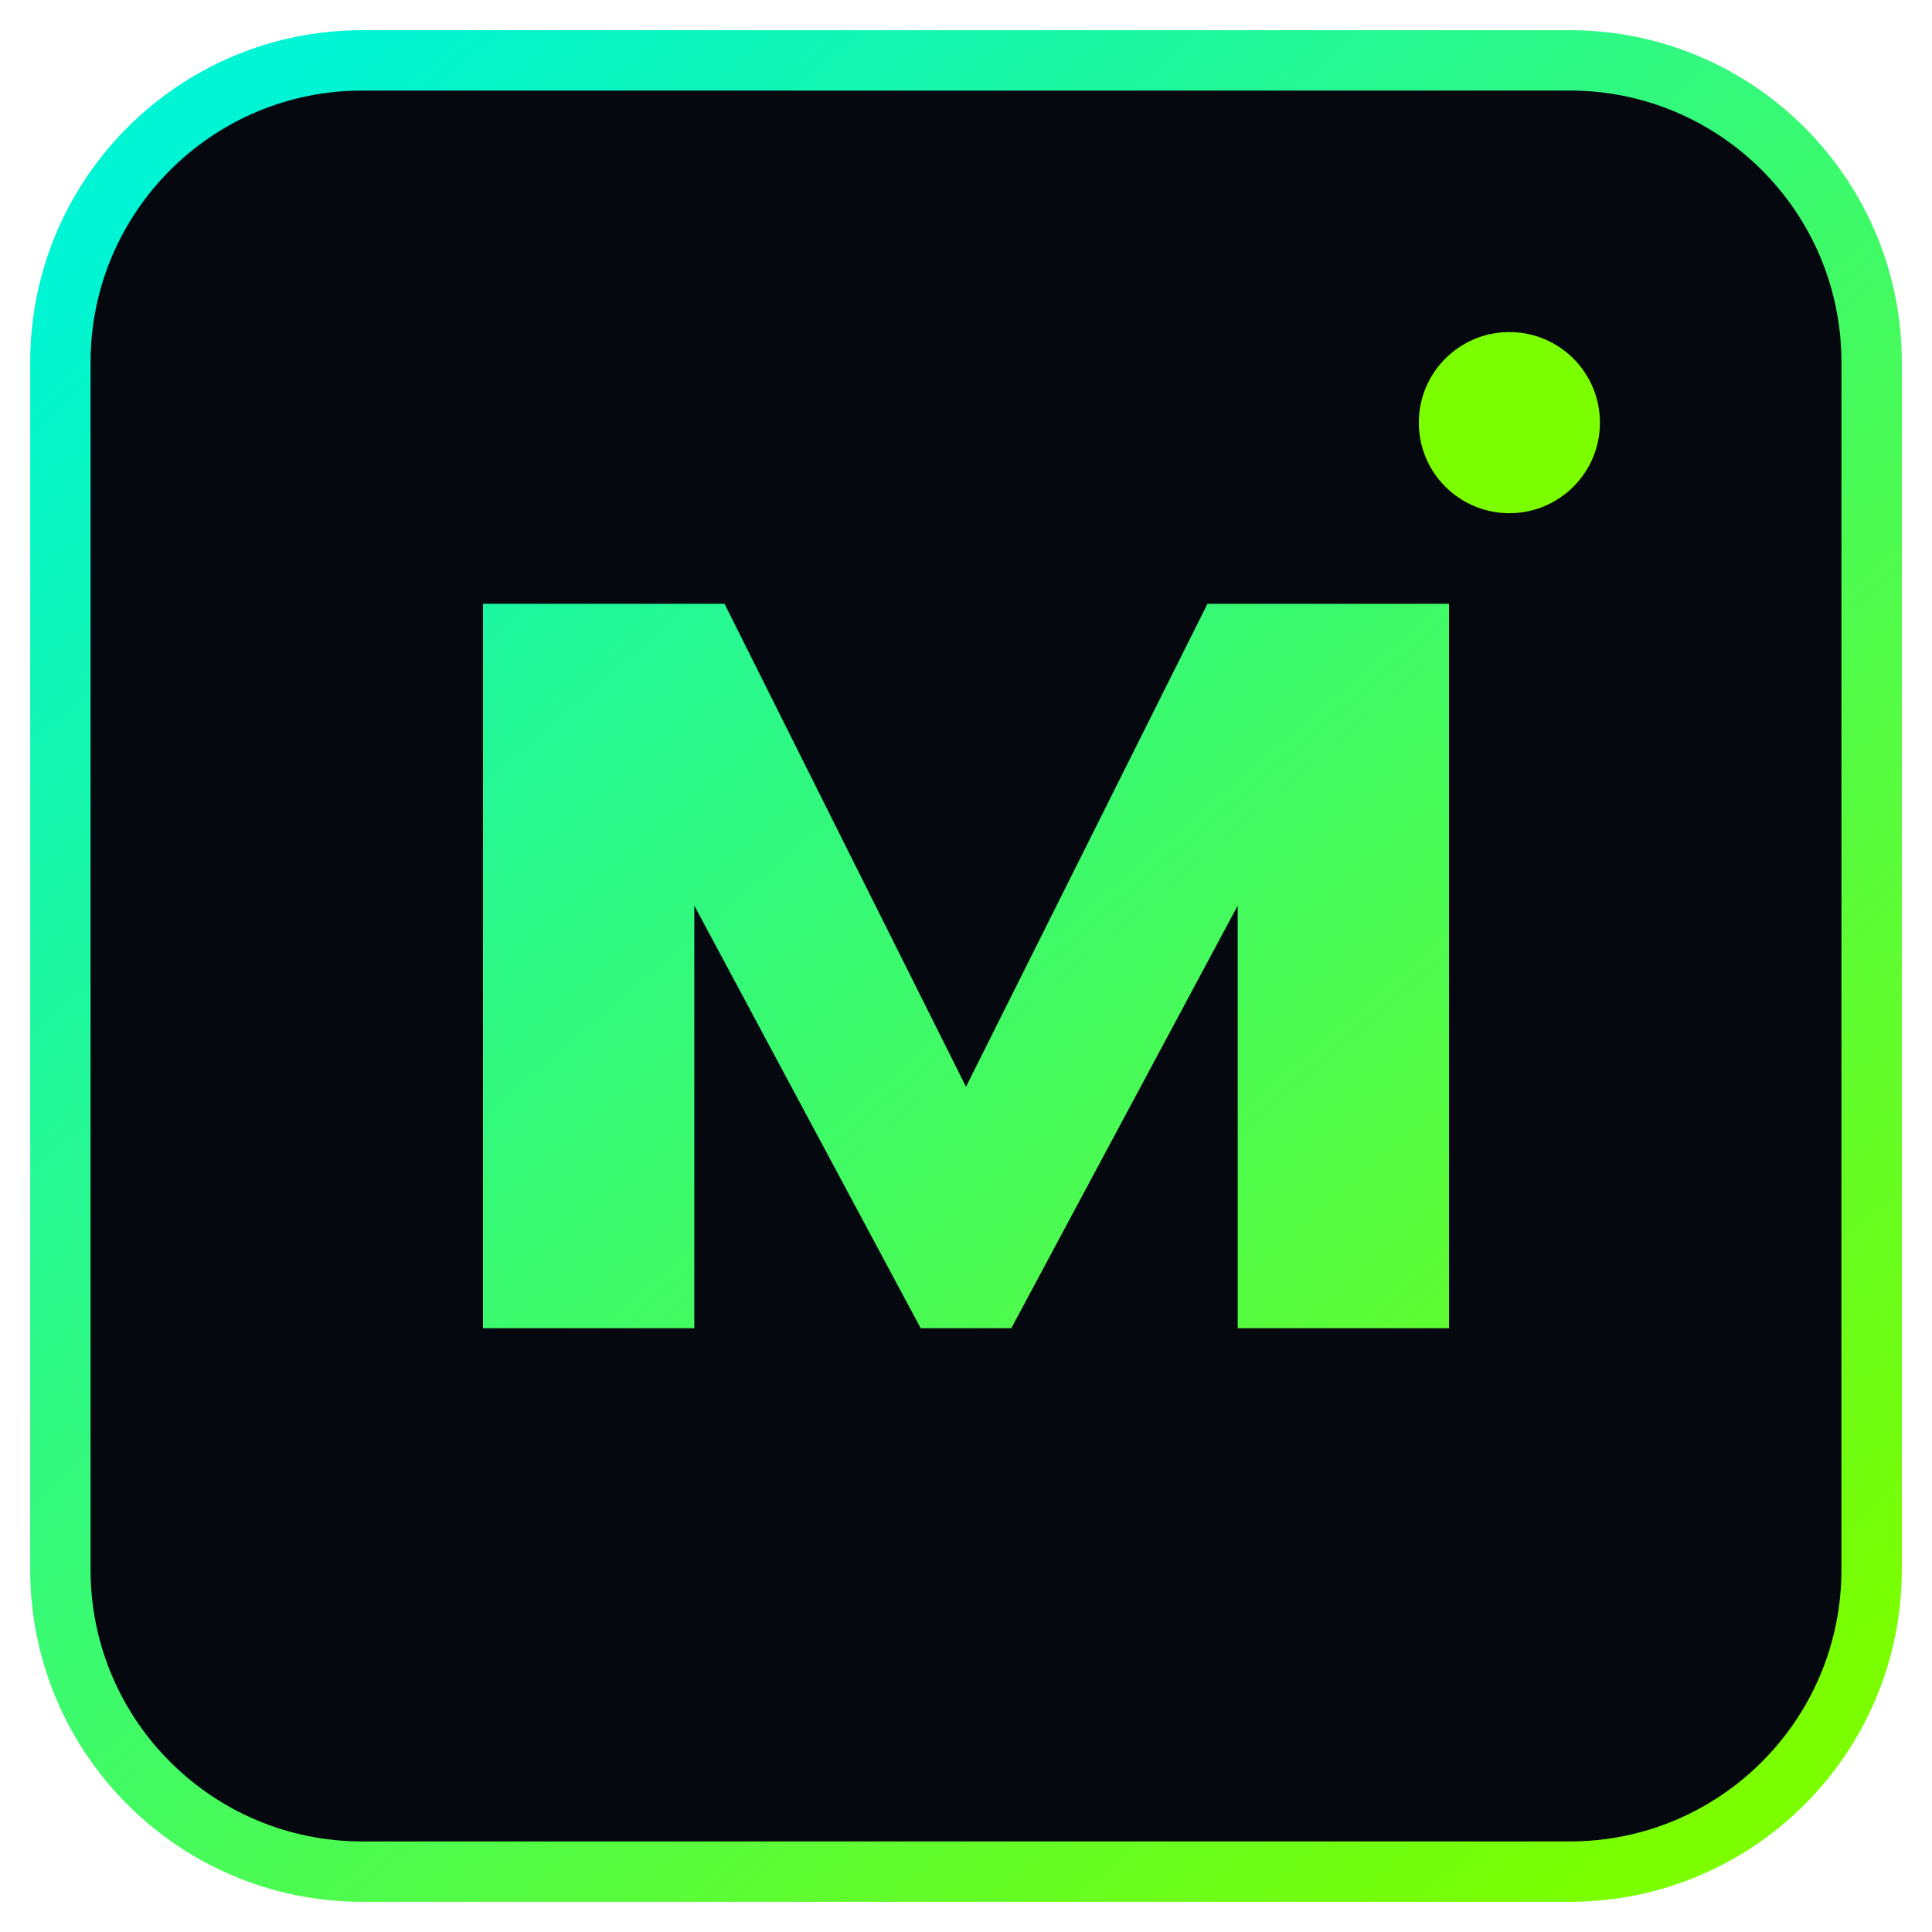
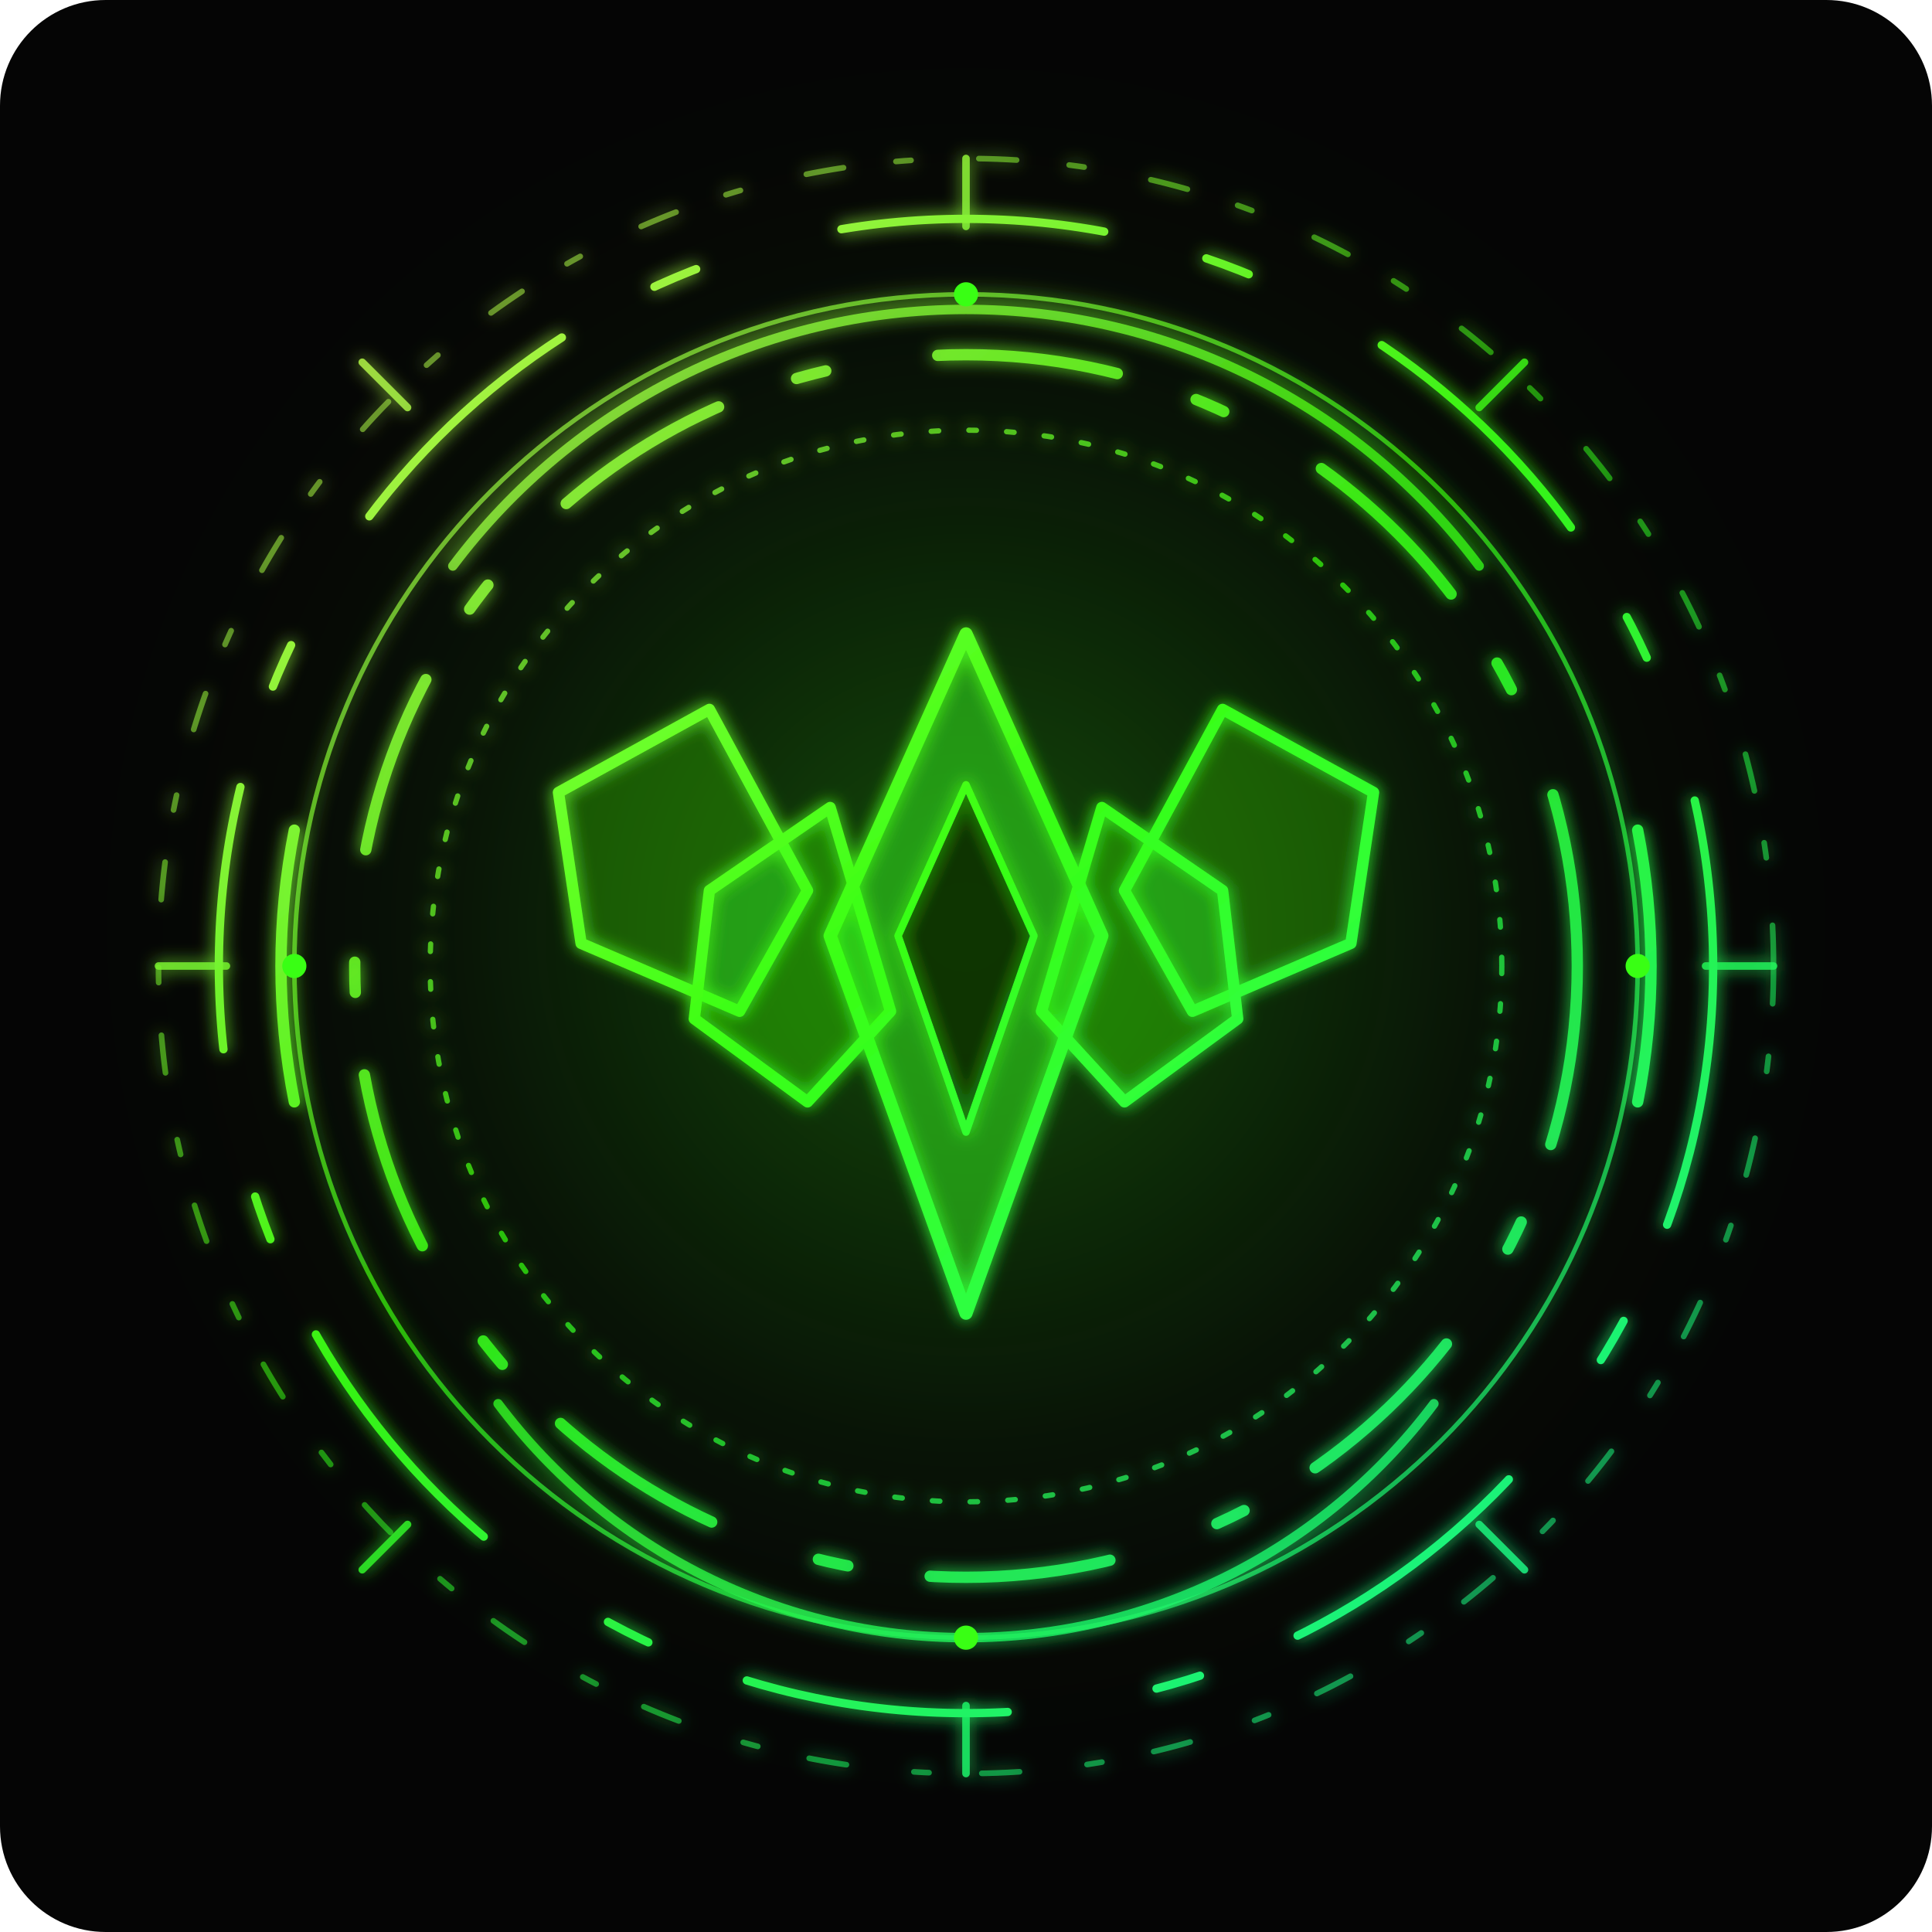
- <svg xmlns="http://www.w3.org/2000/svg" viewBox="0 0 64 64" fill="none">
+ <svg xmlns="http://www.w3.org/2000/svg" viewBox="0 0 512 512" fill="none" role="img" aria-label="Logo">
  <defs>
-     <linearGradient id="g" x1="8" y1="4" x2="56" y2="60" gradientUnits="userSpaceOnUse">
-       <stop stop-color="#00F5D4" />
-       <stop offset="1" stop-color="#7BFF00" />
+     <linearGradient id="neon" x1="120" y1="80" x2="400" y2="430" gradientUnits="userSpaceOnUse">
+       <stop stop-color="#B8FF4A" />
+       <stop offset="0.45" stop-color="#39FF14" />
+       <stop offset="1" stop-color="#1AFF8C" />
    </linearGradient>
+     <radialGradient id="glow" cx="50%" cy="48%" r="48%">
+       <stop offset="0%" stop-color="#39FF14" stop-opacity="0.28" />
+       <stop offset="55%" stop-color="#39FF14" stop-opacity="0.06" />
+       <stop offset="100%" stop-color="#000" stop-opacity="0" />
+     </radialGradient>
+     <filter id="soft" x="-20%" y="-20%" width="140%" height="140%">
+       <feGaussianBlur stdDeviation="2.2" result="b" />
+       <feMerge>
+         <feMergeNode in="b" />
+         <feMergeNode in="SourceGraphic" />
+       </feMerge>
+     </filter>
  </defs>
-   <rect x="2" y="2" width="60" height="60" rx="10" stroke="url(#g)" stroke-width="2" fill="#05080f" />
-   <path d="M16 44V20h8l8 16 8-16h8v24h-7V30l-7.5 14h-3L23 30v14H16z" fill="url(#g)" />
-   <circle cx="50" cy="14" r="3" fill="#7BFF00" />
+   <rect width="512" height="512" rx="28" fill="#050505" />
+   <rect width="512" height="512" rx="28" fill="url(#glow)" />
+   <g stroke="url(#neon)" stroke-linecap="round" opacity="0.95" filter="url(#soft)">
+     <circle cx="256" cy="256" r="214" stroke-width="1.5" stroke-dasharray="10 14 4 18" opacity="0.55" />
+     <circle cx="256" cy="256" r="198" stroke-width="2.2" stroke-dasharray="70 28 12 40" />
+     <circle cx="256" cy="256" r="178" stroke-width="1.2" opacity="0.7" />
+     <circle cx="256" cy="256" r="162" stroke-width="3" stroke-dasharray="48 22 8 30" opacity="0.9" />
+     <circle cx="256" cy="256" r="142" stroke-width="1.4" stroke-dasharray="2 8" opacity="0.75" />
+     <g stroke-width="2" opacity="0.85">
+       <path d="M256 42v18" />
+       <path d="M256 452v18" />
+       <path d="M42 256h18" />
+       <path d="M452 256h18" />
+       <path d="M96 96l12 12" />
+       <path d="M404 96l-12 12" />
+       <path d="M96 416l12-12" />
+       <path d="M404 416l-12-12" />
+     </g>
+     <path d="M120 150a170 170 0 0 1 272 0" stroke-width="2.5" opacity="0.8" />
+     <path d="M132 372a155 155 0 0 0 248 0" stroke-width="2.5" opacity="0.8" />
+     <path d="M78 220a185 185 0 0 0 0 72" stroke-width="3" />
+     <path d="M434 220a185 185 0 0 1 0 72" stroke-width="3" />
+   </g>
+   <g filter="url(#soft)">
+     <path d="M148 210 L188 188 L214 236 L196 268 L154 250 Z" fill="rgba(57,255,20,0.14)" stroke="url(#neon)" stroke-width="3" stroke-linejoin="round" />
+     <path d="M364 210 L324 188 L298 236 L316 268 L358 250 Z" fill="rgba(57,255,20,0.14)" stroke="url(#neon)" stroke-width="3" stroke-linejoin="round" />
+     <path d="M188 236 L220 214 L236 268 L214 292 L184 270 Z" fill="rgba(57,255,20,0.2)" stroke="url(#neon)" stroke-width="3" stroke-linejoin="round" />
+     <path d="M324 236 L292 214 L276 268 L298 292 L328 270 Z" fill="rgba(57,255,20,0.2)" stroke="url(#neon)" stroke-width="3" stroke-linejoin="round" />
+     <path d="M256 168 L292 248 L256 348 L220 248 Z" fill="rgba(57,255,20,0.28)" stroke="url(#neon)" stroke-width="3.5" stroke-linejoin="round" />
+     <path d="M256 208 L274 248 L256 300 L238 248 Z" fill="rgba(5,5,5,0.55)" stroke="url(#neon)" stroke-width="2" stroke-linejoin="round" />
+   </g>
+   <g fill="#39FF14">
+     <circle cx="256" cy="78" r="3.2" />
+     <circle cx="256" cy="434" r="3.2" />
+     <circle cx="78" cy="256" r="3.2" />
+     <circle cx="434" cy="256" r="3.2" />
+   </g>
</svg>
